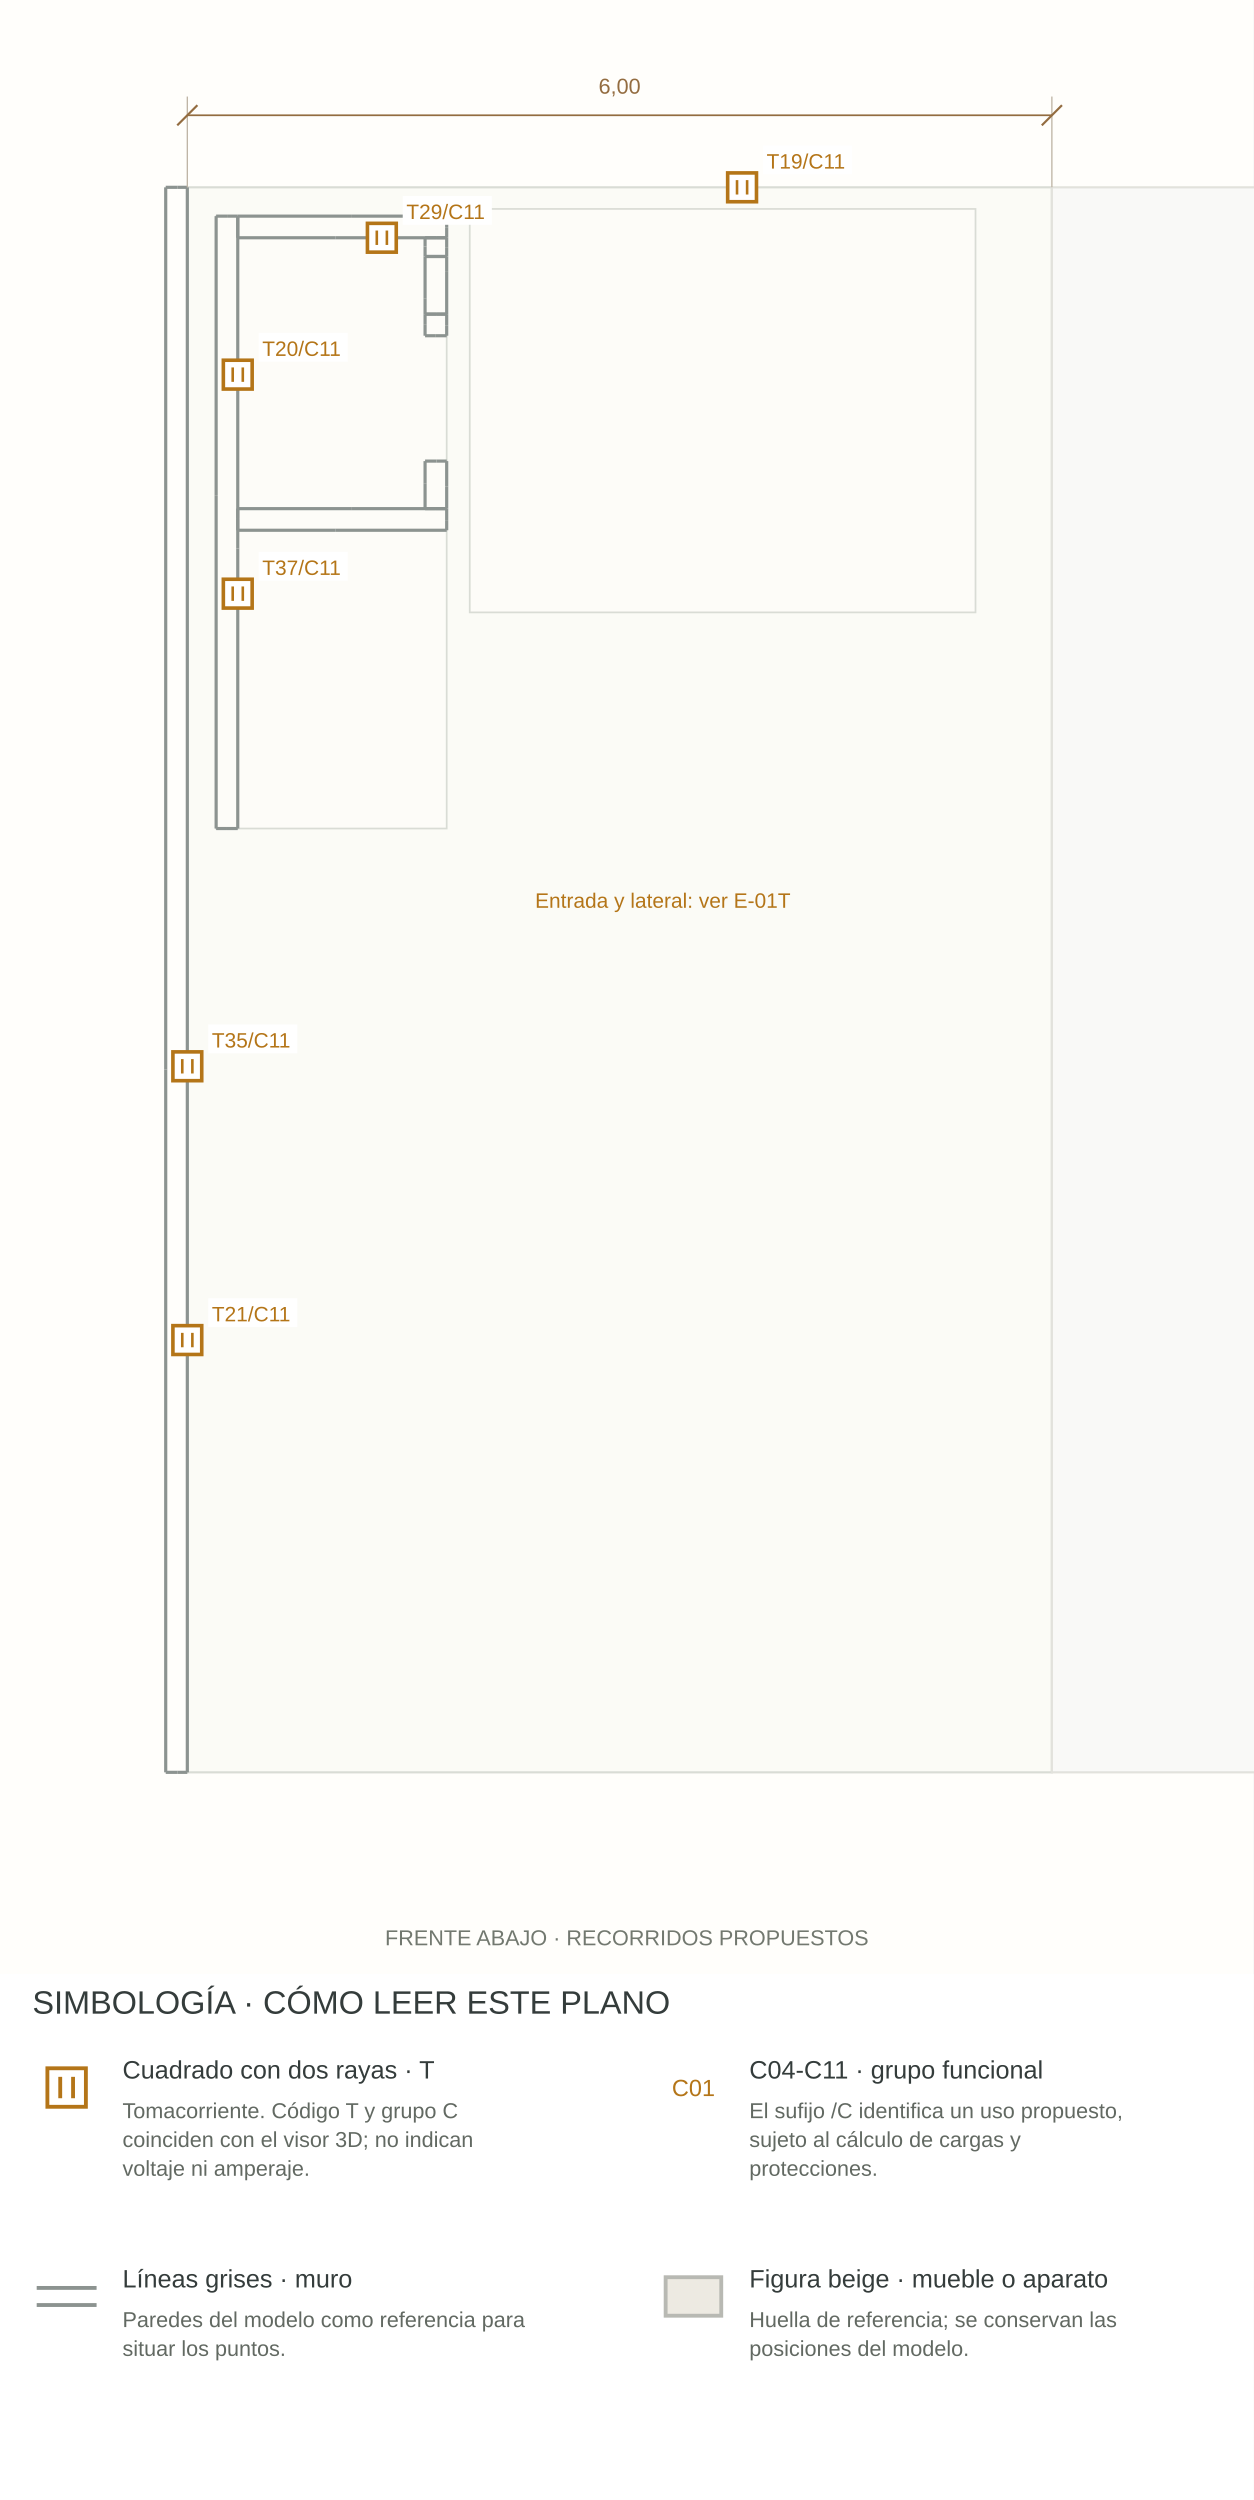
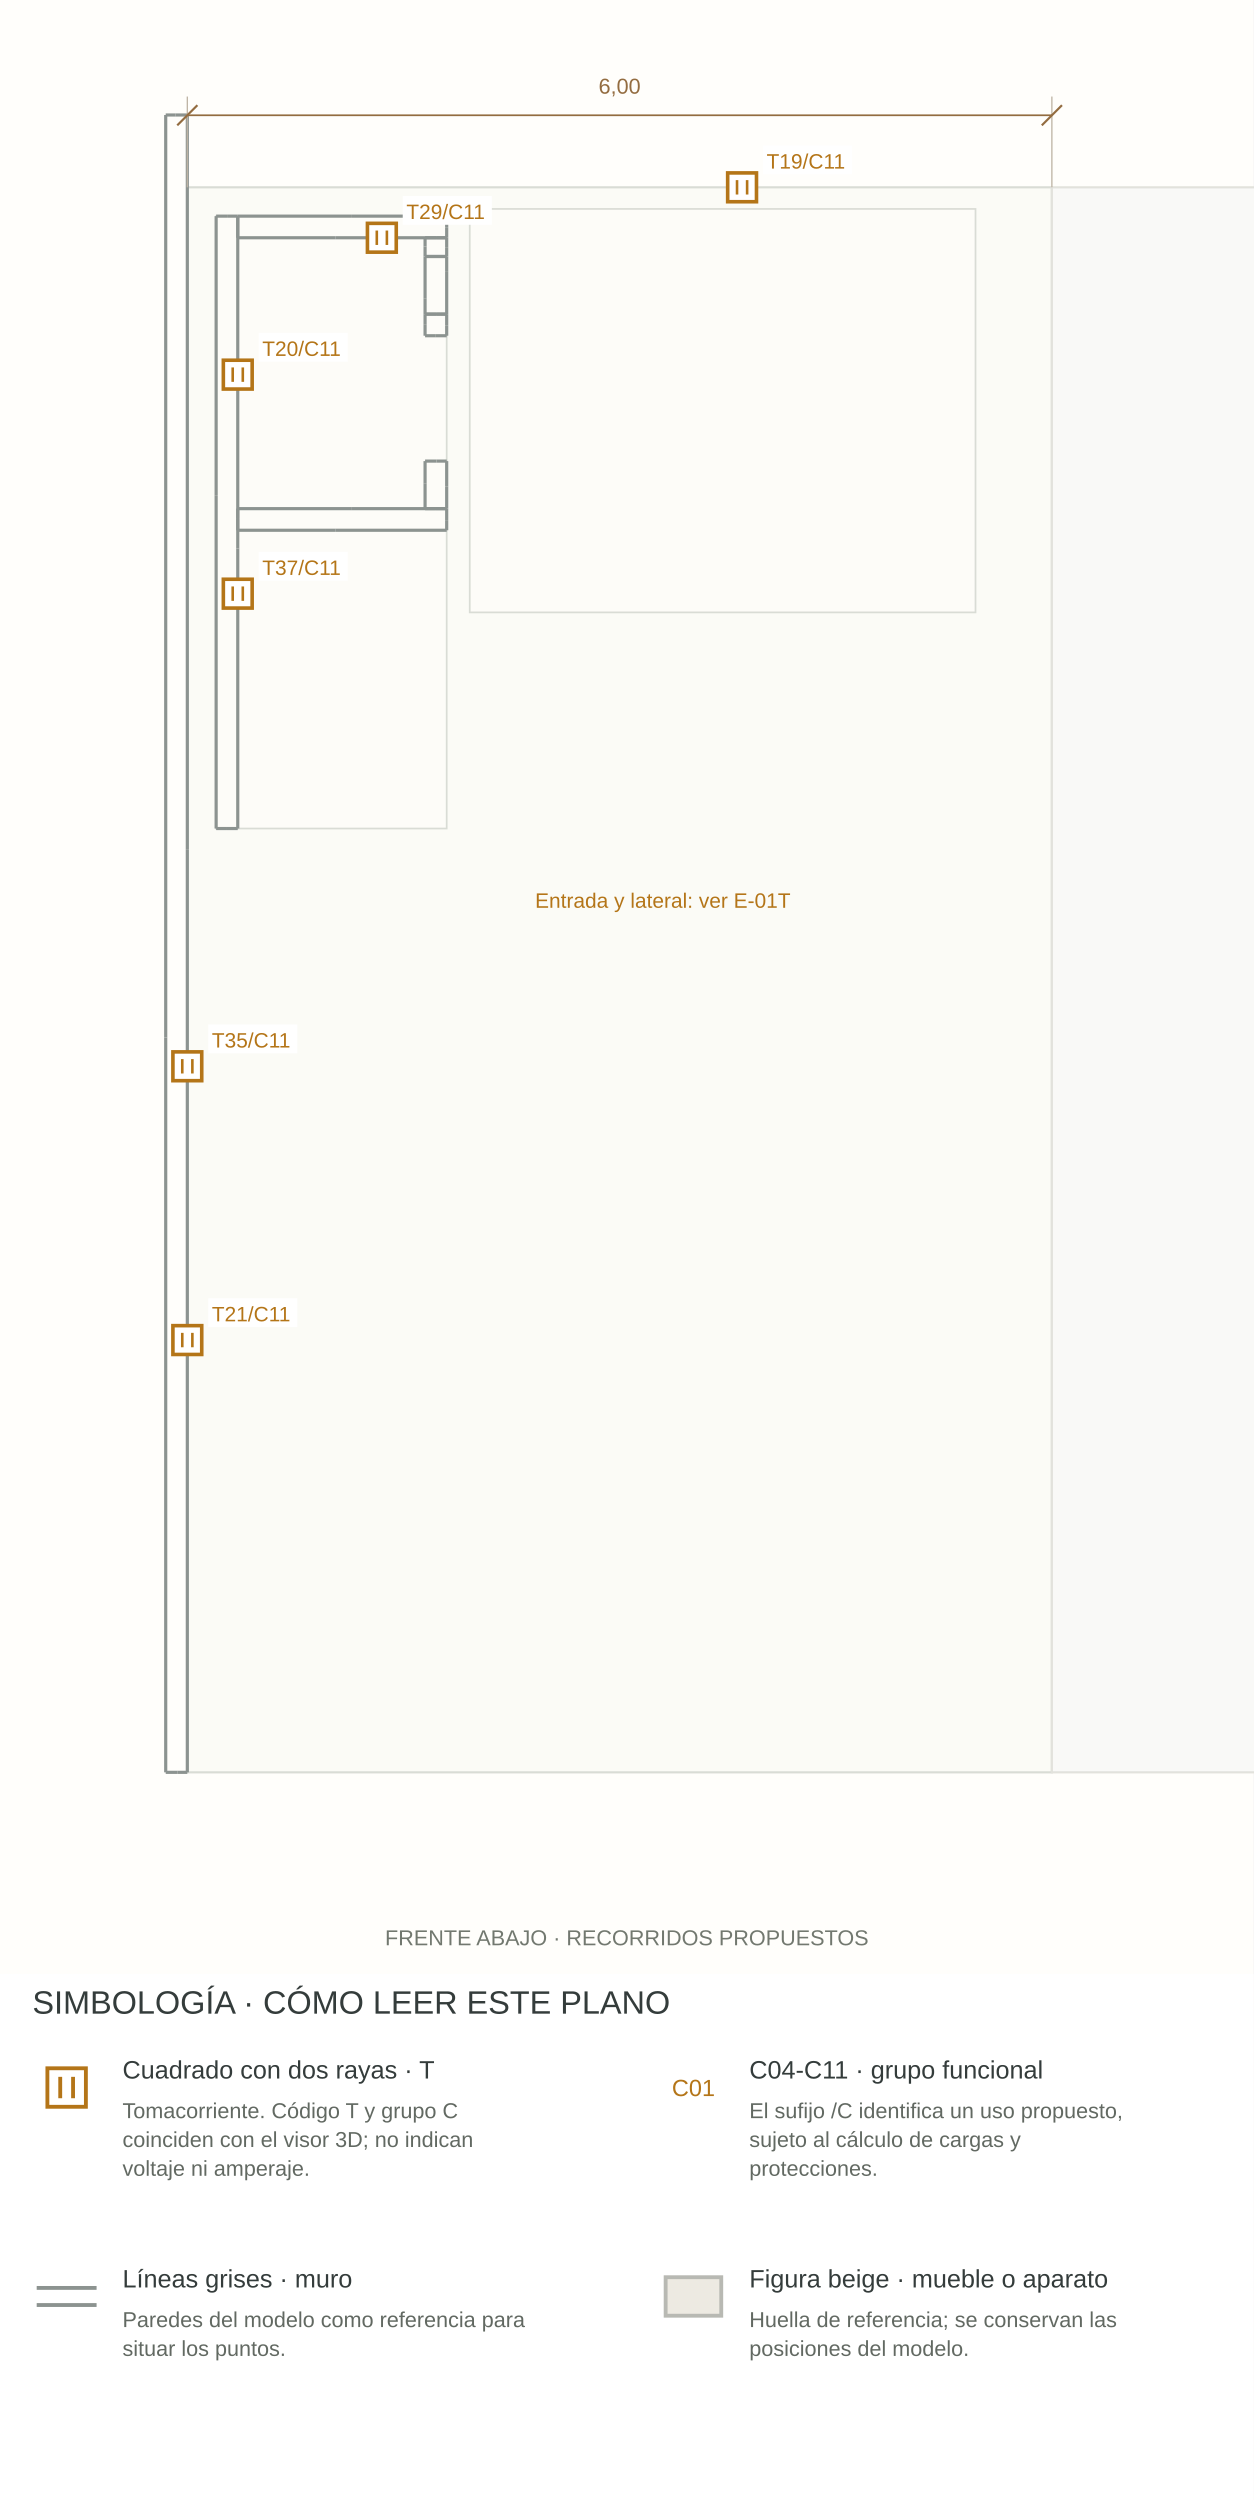
<svg xmlns="http://www.w3.org/2000/svg" viewBox="0 0 696 1388" role="img" aria-label="Tomacorrientes y equipos · Patio">
  <rect width="100%" height="100%" fill="#fffefb" />
  <polygon points="104.0,984.0 584.0,984.0 584.0,104.0 104.0,104.0" fill="#fbfbf6" stroke="#d9dcd5" stroke-width="1.2" />
  <polygon points="584.0,984.0 824.0,984.0 824.0,104.0 584.0,104.0" fill="#f9f9f7" stroke="#e2e2dc" stroke-width="1.2" />
  <polygon points="120.0,460.0 248.0,460.0 248.0,120.0 120.0,120.0" fill="#fdfcf8" stroke="#d9dcd5" stroke-width="0.96" />
  <polygon points="260.8,340.0 541.6,340.0 541.6,116.0 260.8,116.0" fill="#fdfcf8" stroke="#d9dcd5" stroke-width="0.96" />
  <polyline points="132.0,460.0 125.489,460.0" fill="none" stroke="#8c9390" stroke-width="1.76" />
  <polyline points="125.489,460.0 120.0,460.0" fill="none" stroke="#8c9390" stroke-width="1.76" />
  <polyline points="132.0,120.0 132.0,304.491" fill="none" stroke="#8c9390" stroke-width="1.76" />
  <polyline points="132.0,304.491 132.0,460.0" fill="none" stroke="#8c9390" stroke-width="1.76" />
  <polyline points="120.0,120.0 126.523,120.0" fill="none" stroke="#8c9390" stroke-width="1.76" />
  <polyline points="126.523,120.0 132.0,120.0" fill="none" stroke="#8c9390" stroke-width="1.76" />
  <polyline points="120.0,460.0 120.0,275.187" fill="none" stroke="#8c9390" stroke-width="1.76" />
  <polyline points="120.0,275.187 120.0,120.0" fill="none" stroke="#8c9390" stroke-width="1.76" />
  <polyline points="248.0,294.4 186.144,294.4" fill="none" stroke="#8c9390" stroke-width="1.76" />
  <polyline points="186.144,294.4 132.0,294.4" fill="none" stroke="#8c9390" stroke-width="1.76" />
  <polyline points="248.0,282.4 248.0,288.799" fill="none" stroke="#8c9390" stroke-width="1.76" />
  <polyline points="248.0,288.799 248.0,294.4" fill="none" stroke="#8c9390" stroke-width="1.76" />
  <polyline points="132.0,282.4 194.944,282.4" fill="none" stroke="#8c9390" stroke-width="1.76" />
  <polyline points="194.944,282.4 248.0,282.4" fill="none" stroke="#8c9390" stroke-width="1.76" />
  <polyline points="132.0,294.4 132.0,287.889" fill="none" stroke="#8c9390" stroke-width="1.76" />
  <polyline points="132.0,287.889 132.0,282.4" fill="none" stroke="#8c9390" stroke-width="1.76" />
  <polyline points="248.0,132.0 186.144,132.0" fill="none" stroke="#8c9390" stroke-width="1.76" />
  <polyline points="186.144,132.0 132.0,132.0" fill="none" stroke="#8c9390" stroke-width="1.76" />
  <polyline points="248.0,120.0 248.0,126.399" fill="none" stroke="#8c9390" stroke-width="1.76" />
  <polyline points="248.0,126.399 248.0,132.0" fill="none" stroke="#8c9390" stroke-width="1.76" />
  <polyline points="132.0,120.0 194.944,120.0" fill="none" stroke="#8c9390" stroke-width="1.76" />
  <polyline points="194.944,120.0 248.0,120.0" fill="none" stroke="#8c9390" stroke-width="1.76" />
  <polyline points="132.0,132.0 132.0,125.489" fill="none" stroke="#8c9390" stroke-width="1.76" />
  <polyline points="132.0,125.489 132.0,120.0" fill="none" stroke="#8c9390" stroke-width="1.76" />
  <polyline points="248.0,282.4 241.601,282.4" fill="none" stroke="#8c9390" stroke-width="1.76" />
  <polyline points="241.601,282.4 236.0,282.4" fill="none" stroke="#8c9390" stroke-width="1.76" />
  <polyline points="248.0,256.0 248.0,270.078" fill="none" stroke="#8c9390" stroke-width="1.76" />
  <polyline points="248.0,270.078 248.0,282.4" fill="none" stroke="#8c9390" stroke-width="1.76" />
  <polyline points="236.0,256.0 242.411,256.0" fill="none" stroke="#8c9390" stroke-width="1.76" />
  <polyline points="242.411,256.0 248.0,256.0" fill="none" stroke="#8c9390" stroke-width="1.76" />
  <polyline points="236.0,282.4 236.0,268.296" fill="none" stroke="#8c9390" stroke-width="1.76" />
  <polyline points="236.0,268.296 236.0,256.0" fill="none" stroke="#8c9390" stroke-width="1.76" />
  <polyline points="248.0,186.4 241.601,186.4" fill="none" stroke="#8c9390" stroke-width="1.76" />
  <polyline points="241.601,186.4 236.0,186.4" fill="none" stroke="#8c9390" stroke-width="1.76" />
  <polyline points="248.0,174.4 248.0,180.799" fill="none" stroke="#8c9390" stroke-width="1.76" />
  <polyline points="248.0,180.799 248.0,186.4" fill="none" stroke="#8c9390" stroke-width="1.76" />
  <polyline points="236.0,174.4 242.411,174.4" fill="none" stroke="#8c9390" stroke-width="1.76" />
  <polyline points="242.411,174.4 248.0,174.4" fill="none" stroke="#8c9390" stroke-width="1.76" />
  <polyline points="236.0,186.4 236.0,179.989" fill="none" stroke="#8c9390" stroke-width="1.76" />
  <polyline points="236.0,179.989 236.0,174.4" fill="none" stroke="#8c9390" stroke-width="1.76" />
  <polyline points="248.0,142.4 241.601,142.4" fill="none" stroke="#8c9390" stroke-width="1.76" />
  <polyline points="241.601,142.4 236.0,142.4" fill="none" stroke="#8c9390" stroke-width="1.76" />
  <polyline points="248.0,132.0 248.0,137.546" fill="none" stroke="#8c9390" stroke-width="1.76" />
  <polyline points="248.0,137.546 248.0,142.4" fill="none" stroke="#8c9390" stroke-width="1.76" />
  <polyline points="236.0,132.0 242.411,132.0" fill="none" stroke="#8c9390" stroke-width="1.76" />
  <polyline points="242.411,132.0 248.0,132.0" fill="none" stroke="#8c9390" stroke-width="1.76" />
  <polyline points="236.0,142.4 236.0,136.844" fill="none" stroke="#8c9390" stroke-width="1.76" />
  <polyline points="236.0,136.844 236.0,132.0" fill="none" stroke="#8c9390" stroke-width="1.76" />
  <polyline points="248.0,174.4 244.8,174.4" fill="none" stroke="#8c9390" stroke-width="1.76" />
  <polyline points="244.8,174.4 236.0,174.4" fill="none" stroke="#8c9390" stroke-width="1.76" />
  <polyline points="248.0,142.4 248.0,150.933" fill="none" stroke="#8c9390" stroke-width="1.76" />
  <polyline points="248.0,150.933 248.0,174.4" fill="none" stroke="#8c9390" stroke-width="1.76" />
  <polyline points="236.0,142.4 239.2,142.4" fill="none" stroke="#8c9390" stroke-width="1.76" />
  <polyline points="239.2,142.4 248.0,142.4" fill="none" stroke="#8c9390" stroke-width="1.76" />
  <polyline points="236.0,174.4 236.0,165.867" fill="none" stroke="#8c9390" stroke-width="1.76" />
  <polyline points="236.0,165.867 236.0,142.4" fill="none" stroke="#8c9390" stroke-width="1.76" />
-   <polyline points="92.0,984.0 92.0,593.867" fill="none" stroke="#8c9390" stroke-width="1.76" />
-   <polyline points="92.0,593.867 92.0,104.0" fill="none" stroke="#8c9390" stroke-width="1.76" />
-   <polyline points="104.0,984.0 104.0,593.867" fill="none" stroke="#8c9390" stroke-width="1.76" />
-   <polyline points="104.0,593.867 104.0,104.0" fill="none" stroke="#8c9390" stroke-width="1.76" />
  <polyline points="104.0,984.0 98.68,984.0" fill="none" stroke="#8c9390" stroke-width="1.76" />
  <polyline points="98.68,984.0 92.0,984.0" fill="none" stroke="#8c9390" stroke-width="1.76" />
-   <polyline points="104.0,104.0 98.68,104.0" fill="none" stroke="#8c9390" stroke-width="1.76" />
-   <polyline points="98.68,104.0 92.0,104.0" fill="none" stroke="#8c9390" stroke-width="1.76" />
+   <polyline points="104.0,63.84 104.0,471.778" fill="none" stroke="#8c9390" stroke-width="1.76" />
+   <polyline points="104.0,471.778 104.0,984.0" fill="none" stroke="#8c9390" stroke-width="1.76" />
+   <polyline points="92.0,63.84 97.32,63.84" fill="none" stroke="#8c9390" stroke-width="1.76" />
+   <polyline points="97.32,63.84 104.0,63.84" fill="none" stroke="#8c9390" stroke-width="1.76" />
+   <polyline points="92.0,984.0 92.0,576.062" fill="none" stroke="#8c9390" stroke-width="1.76" />
+   <polyline points="92.0,576.062 92.0,63.84" fill="none" stroke="#8c9390" stroke-width="1.76" />
  <polyline points="104.0,104.0 104.0,53.6" fill="none" stroke="#bdb3a4" stroke-width="0.72" data-plan-dimensions="true" />
  <polyline points="584.0,104.0 584.0,53.6" fill="none" stroke="#bdb3a4" stroke-width="0.72" data-plan-dimensions="true" />
  <polyline points="104.0,64.0 584.0,64.0" fill="none" stroke="#936c40" stroke-width="0.96" data-plan-dimensions="true" />
  <polyline points="98.4,69.6 109.6,58.4" fill="none" stroke="#936c40" stroke-width="1.2" data-plan-dimensions="true" />
  <polyline points="578.4,69.6 589.6,58.4" fill="none" stroke="#936c40" stroke-width="1.2" data-plan-dimensions="true" />
  <text x="344.0" y="52.0" font-family="Arial,sans-serif" font-size="12.0" fill="#936c40" text-anchor="middle" data-plan-dimensions="true">6,00</text>
  <text x="348.0" y="1080.0" font-family="Arial,sans-serif" font-size="12.0" fill="#72786f" text-anchor="middle">FRENTE ABAJO · RECORRIDOS PROPUESTOS</text>
  <polygon points="404.0,112.0 420.0,112.0 420.0,96.0 404.0,96.0" fill="#ffffff" stroke="#b47518" stroke-width="2.0" />
  <polyline points="409.2,108.0 409.2,100.0" fill="none" stroke="#b47518" stroke-width="1.44" />
  <polyline points="414.8,108.0 414.8,100.0" fill="none" stroke="#b47518" stroke-width="1.44" />
  <polygon points="423.6,96.8 473.072,96.8 473.072,80.8 423.6,80.8" fill="#ffffff" stroke="none" stroke-width="0" />
  <text x="425.6" y="93.6" font-family="Arial,sans-serif" font-size="11.6" fill="#b47518" text-anchor="start">T19/C11</text>
  <polygon points="124.0,216.0 140.0,216.0 140.0,200.0 124.0,200.0" fill="#ffffff" stroke="#b47518" stroke-width="2.0" />
  <polyline points="129.2,212.0 129.2,204.0" fill="none" stroke="#b47518" stroke-width="1.44" />
  <polyline points="134.8,212.0 134.8,204.0" fill="none" stroke="#b47518" stroke-width="1.44" />
  <polygon points="143.6,200.8 193.072,200.8 193.072,184.8 143.6,184.8" fill="#ffffff" stroke="none" stroke-width="0" />
  <text x="145.6" y="197.6" font-family="Arial,sans-serif" font-size="11.6" fill="#b47518" text-anchor="start">T20/C11</text>
  <polygon points="204.0,140.0 220.0,140.0 220.0,124.0 204.0,124.0" fill="#ffffff" stroke="#b47518" stroke-width="2.0" />
  <polyline points="209.2,136.0 209.2,128.0" fill="none" stroke="#b47518" stroke-width="1.44" />
  <polyline points="214.8,136.0 214.8,128.0" fill="none" stroke="#b47518" stroke-width="1.44" />
  <polygon points="223.6,124.8 273.072,124.8 273.072,108.8 223.6,108.8" fill="#ffffff" stroke="none" stroke-width="0" />
  <text x="225.6" y="121.6" font-family="Arial,sans-serif" font-size="11.6" fill="#b47518" text-anchor="start">T29/C11</text>
  <polygon points="96.0,752.0 112.0,752.0 112.0,736.0 96.0,736.0" fill="#ffffff" stroke="#b47518" stroke-width="2.0" />
  <polyline points="101.2,748.0 101.2,740.0" fill="none" stroke="#b47518" stroke-width="1.44" />
  <polyline points="106.8,748.0 106.8,740.0" fill="none" stroke="#b47518" stroke-width="1.44" />
  <polygon points="115.6,736.8 165.072,736.8 165.072,720.8 115.6,720.8" fill="#ffffff" stroke="none" stroke-width="0" />
  <text x="117.6" y="733.6" font-family="Arial,sans-serif" font-size="11.6" fill="#b47518" text-anchor="start">T21/C11</text>
  <polygon points="96.0,600.0 112.0,600.0 112.0,584.0 96.0,584.0" fill="#ffffff" stroke="#b47518" stroke-width="2.0" />
  <polyline points="101.2,596.0 101.2,588.0" fill="none" stroke="#b47518" stroke-width="1.44" />
  <polyline points="106.8,596.0 106.8,588.0" fill="none" stroke="#b47518" stroke-width="1.44" />
  <polygon points="115.6,584.8 165.072,584.8 165.072,568.8 115.6,568.8" fill="#ffffff" stroke="none" stroke-width="0" />
  <text x="117.6" y="581.6" font-family="Arial,sans-serif" font-size="11.6" fill="#b47518" text-anchor="start">T35/C11</text>
  <polygon points="124.0,337.6 140.0,337.6 140.0,321.6 124.0,321.6" fill="#ffffff" stroke="#b47518" stroke-width="2.0" />
  <polyline points="129.2,333.6 129.2,325.6" fill="none" stroke="#b47518" stroke-width="1.44" />
  <polyline points="134.8,333.6 134.8,325.6" fill="none" stroke="#b47518" stroke-width="1.44" />
  <polygon points="143.6,322.4 193.072,322.4 193.072,306.4 143.6,306.4" fill="#ffffff" stroke="none" stroke-width="0" />
  <text x="145.6" y="319.2" font-family="Arial,sans-serif" font-size="11.6" fill="#b47518" text-anchor="start">T37/C11</text>
  <text x="368.0" y="504.0" font-family="Arial,sans-serif" font-size="11.6" fill="#b47518" text-anchor="middle">Entrada y lateral: ver E-01T</text>
  <g data-symbol-legend="true">
    <rect x="0" y="1096.0" width="696" height="292" fill="#ffffff" />
    <text x="18" y="1118.0" font-family="Arial,sans-serif" font-size="18" fill="#343c3b">SIMBOLOGÍA · CÓMO LEER ESTE PLANO</text>
    <svg viewBox="0 0 32 32" role="img" aria-label="Cuadrado con dos rayas · T" x="18.0" y="1140.0" width="38" height="38">
      <rect x="7" y="7" width="18" height="18" fill="#ffffff" stroke="#b47518" stroke-width="1.8" />
      <polyline points="13,11 13,21" fill="none" stroke="#b47518" stroke-width="1.8" />
      <polyline points="19,11 19,21" fill="none" stroke="#b47518" stroke-width="1.8" />
    </svg>
    <text x="68.0" y="1154.0" font-family="Arial,sans-serif" font-size="14" fill="#343c3b">Cuadrado con dos rayas · T</text>
    <text x="68.0" y="1176.0" font-family="Arial,sans-serif" font-size="12" fill="#626962">Tomacorriente. Código T y grupo C</text>
    <text x="68.0" y="1192.0" font-family="Arial,sans-serif" font-size="12" fill="#626962">coinciden con el visor 3D; no indican</text>
    <text x="68.0" y="1208.0" font-family="Arial,sans-serif" font-size="12" fill="#626962">voltaje ni amperaje.</text>
    <svg viewBox="0 0 32 32" role="img" aria-label="C04-C11 · grupo funcional" x="366" y="1140.0" width="38" height="38">
      <text x="16" y="20" text-anchor="middle" font-family="Arial,sans-serif" font-size="11" fill="#b47518">C01</text>
    </svg>
    <text x="416" y="1154.0" font-family="Arial,sans-serif" font-size="14" fill="#343c3b">C04-C11 · grupo funcional</text>
    <text x="416" y="1176.0" font-family="Arial,sans-serif" font-size="12" fill="#626962">El sufijo /C identifica un uso propuesto,</text>
    <text x="416" y="1192.0" font-family="Arial,sans-serif" font-size="12" fill="#626962">sujeto al cálculo de cargas y</text>
    <text x="416" y="1208.0" font-family="Arial,sans-serif" font-size="12" fill="#626962">protecciones.</text>
    <svg viewBox="0 0 32 32" role="img" aria-label="Líneas grises · muro" x="18.0" y="1256.0" width="38" height="38">
      <polyline points="2,12 30,12" fill="none" stroke="#8c9390" stroke-width="1.8" />
      <polyline points="2,20 30,20" fill="none" stroke="#8c9390" stroke-width="1.8" />
    </svg>
    <text x="68.0" y="1270.0" font-family="Arial,sans-serif" font-size="14" fill="#343c3b">Líneas grises · muro</text>
    <text x="68.0" y="1292.0" font-family="Arial,sans-serif" font-size="12" fill="#626962">Paredes del modelo como referencia para</text>
    <text x="68.0" y="1308.0" font-family="Arial,sans-serif" font-size="12" fill="#626962">situar los puntos.</text>
    <svg viewBox="0 0 32 32" role="img" aria-label="Figura beige · mueble o aparato" x="366" y="1256.0" width="38" height="38">
      <rect x="3" y="7" width="26" height="18" fill="#edeae2" stroke="#b8b9b3" stroke-width="1.8" />
    </svg>
    <text x="416" y="1270.0" font-family="Arial,sans-serif" font-size="14" fill="#343c3b">Figura beige · mueble o aparato</text>
    <text x="416" y="1292.0" font-family="Arial,sans-serif" font-size="12" fill="#626962">Huella de referencia; se conservan las</text>
    <text x="416" y="1308.0" font-family="Arial,sans-serif" font-size="12" fill="#626962">posiciones del modelo.</text>
  </g>
</svg>
